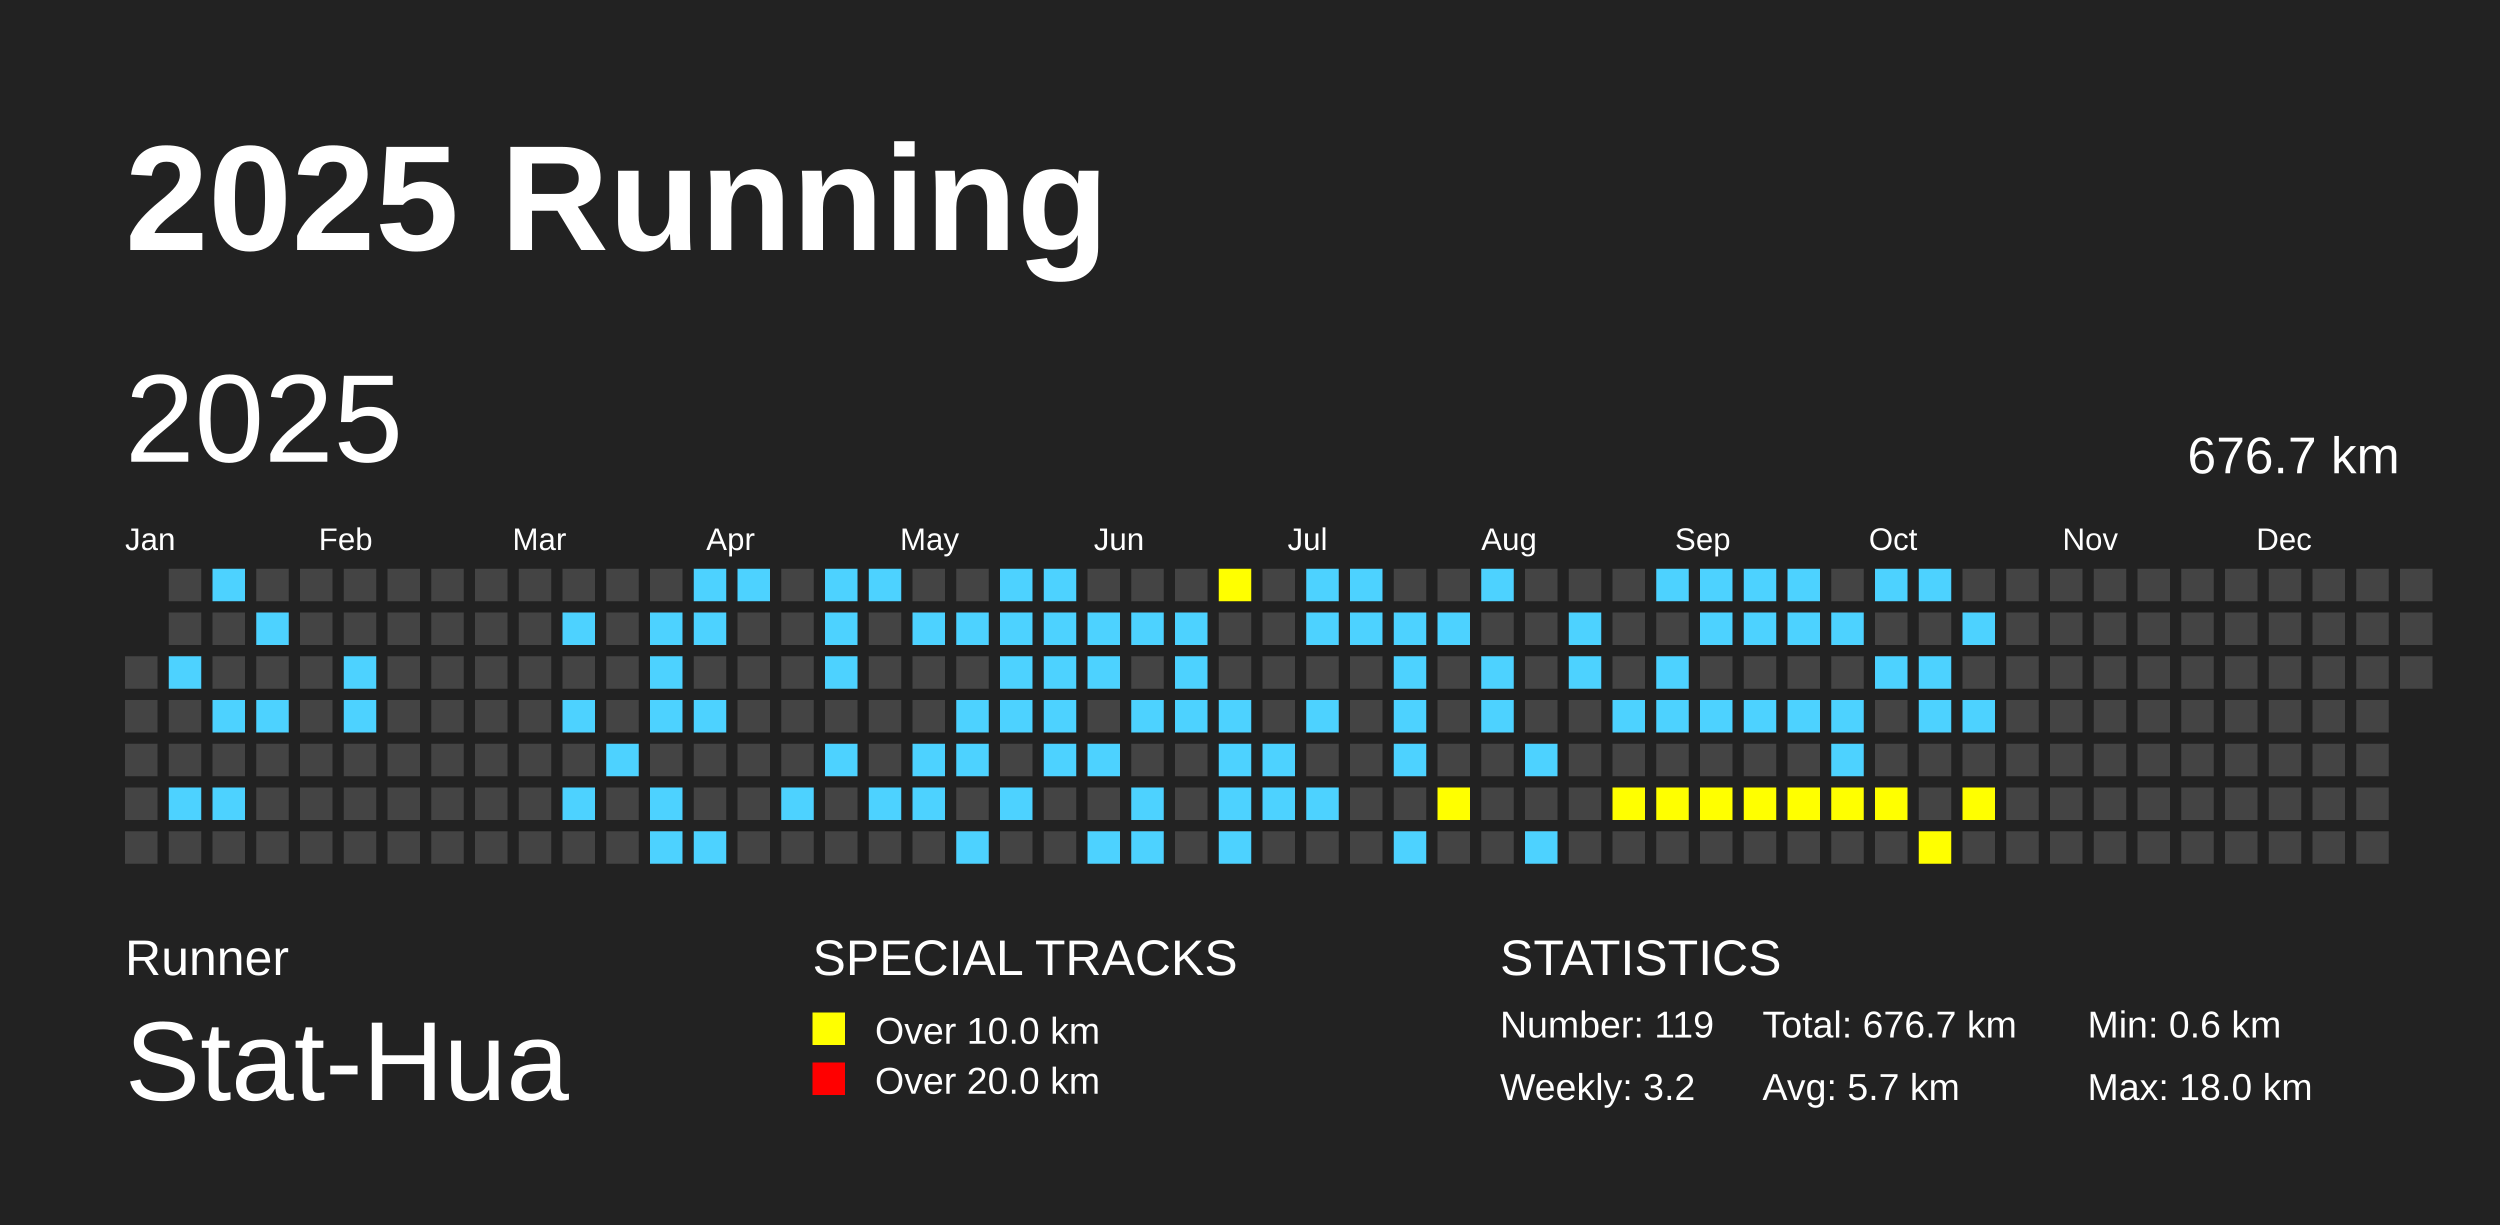
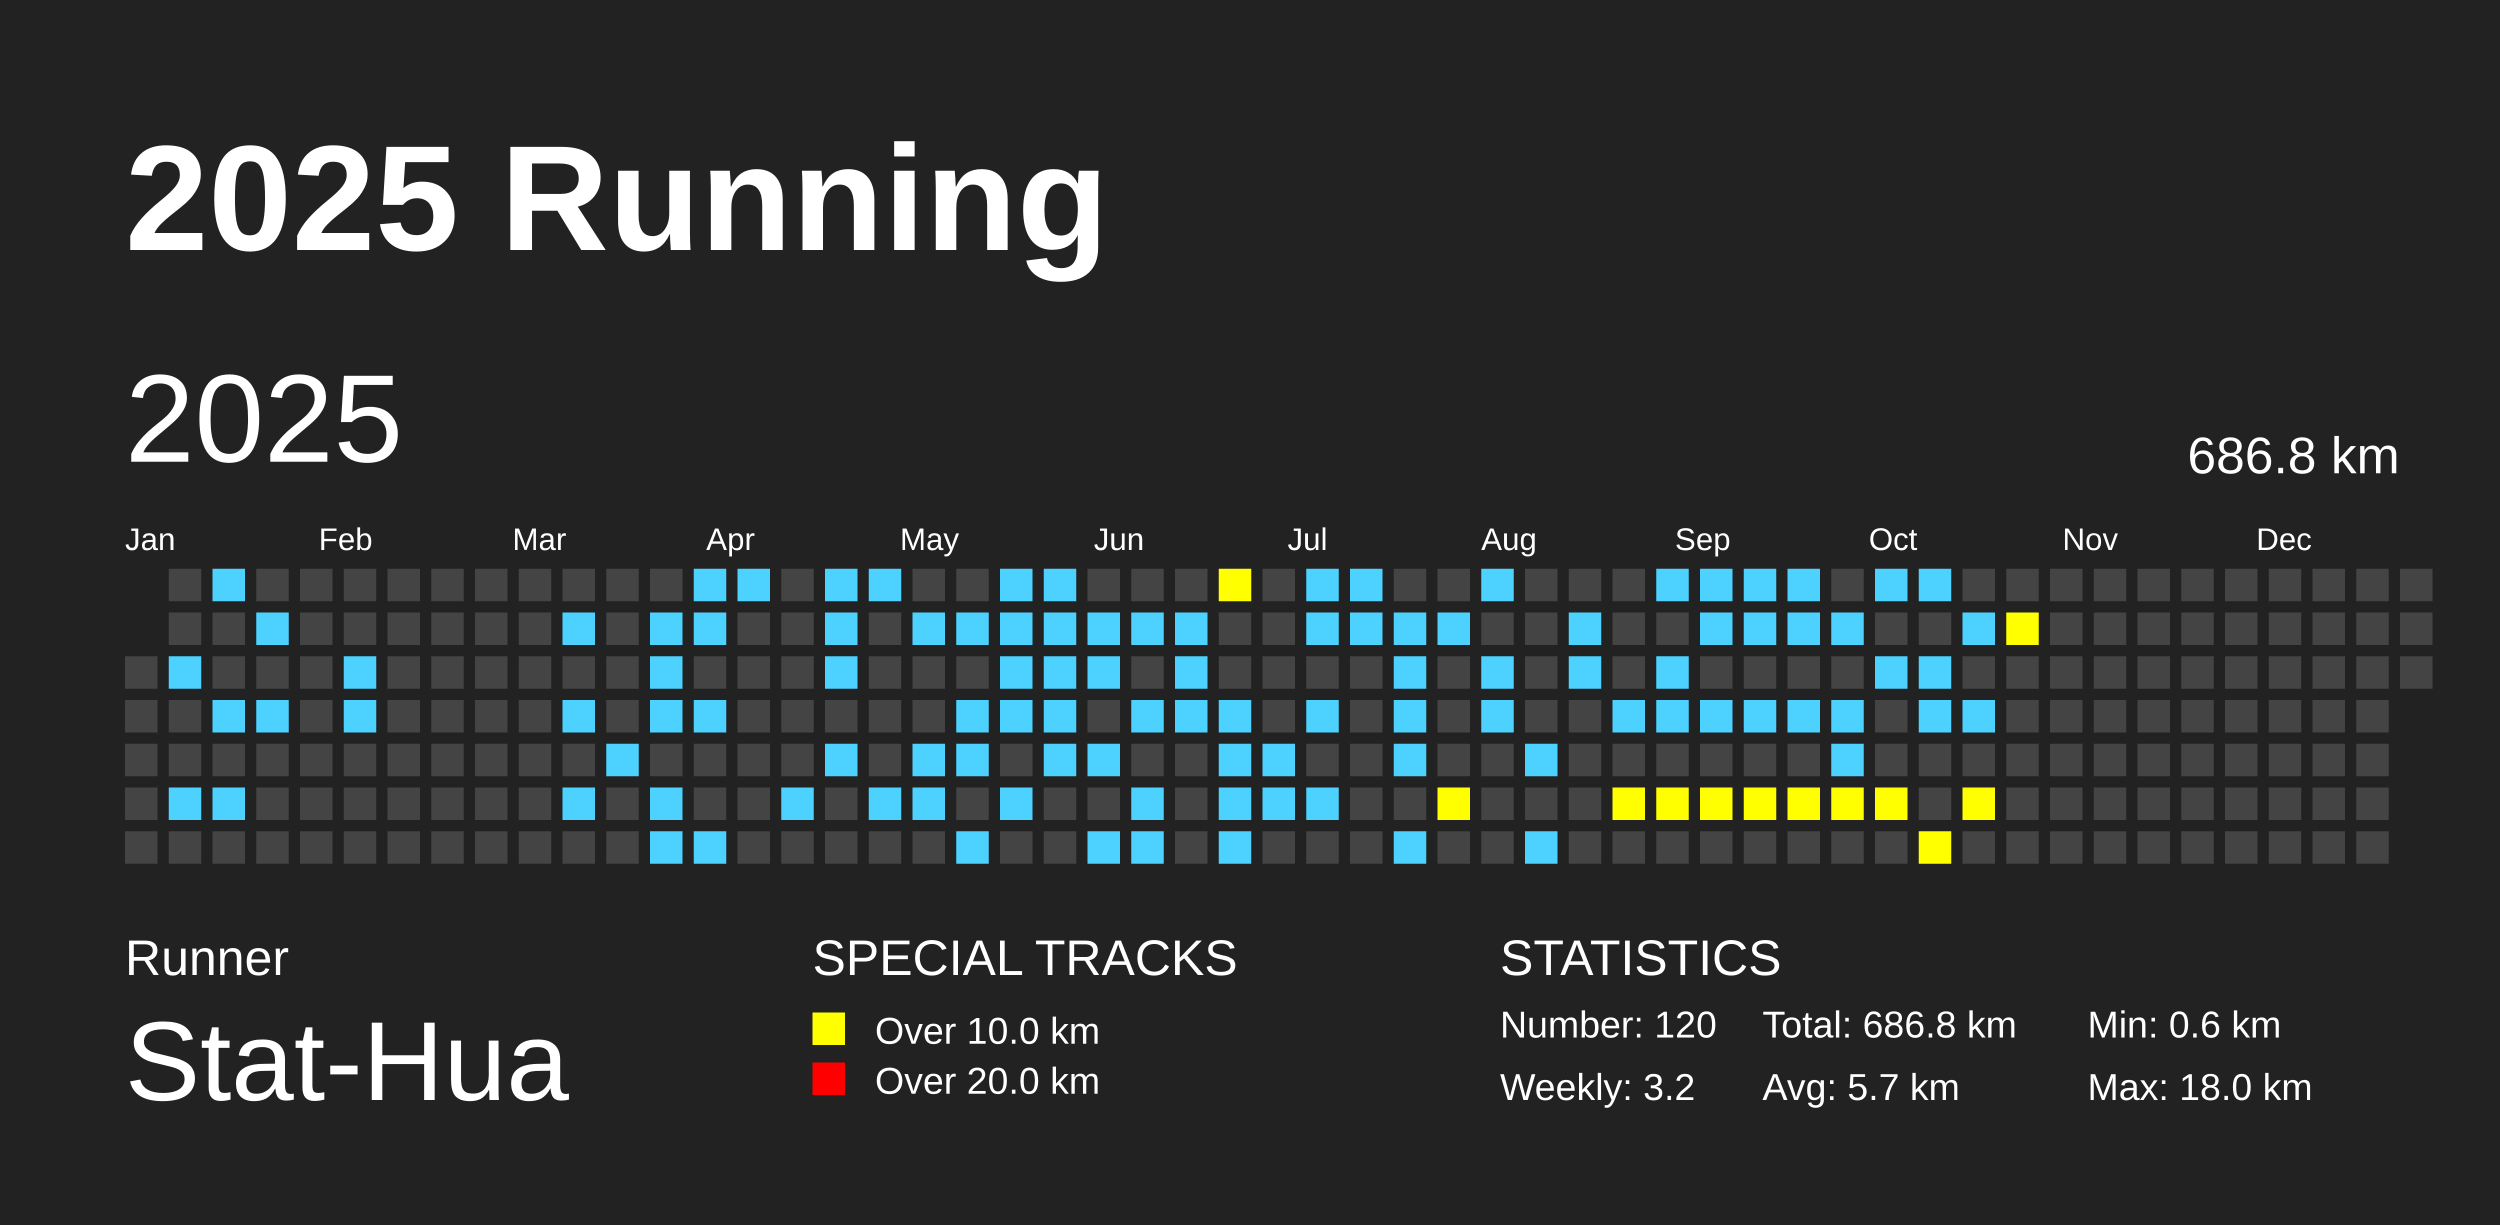
<svg xmlns="http://www.w3.org/2000/svg" baseProfile="full" height="98mm" version="1.1" viewBox="0,0,200,98" width="200mm">
  <defs />
  <rect fill="#222222" height="98" width="200" x="0" y="0" />
  <text fill="#FFFFFF" style="font-size:12px; font-family:Arial; font-weight:bold;" x="10" y="20">2025 Running</text>
  <text fill="#FFFFFF" style="font-size:4px; font-family:Arial" x="10" y="78">Runner</text>
  <text fill="#FFFFFF" style="font-size:9px; font-family:Arial" x="10" y="88">Stat-Hua</text>
  <text fill="#FFFFFF" style="font-size:4px; font-family:Arial" x="65" y="78">SPECIAL TRACKS</text>
  <rect fill="yellow" height="2.6" width="2.6" x="65" y="81" />
  <text fill="#FFFFFF" style="font-size:3px; font-family:Arial" x="70" y="83.5">Over 10.0 km</text>
  <rect fill="red" height="2.6" width="2.6" x="65" y="85" />
  <text fill="#FFFFFF" style="font-size:3px; font-family:Arial" x="70" y="87.5">Over 20.0 km</text>
  <text fill="#FFFFFF" style="font-size:4px; font-family:Arial" x="120" y="78">STATISTICS</text>
-   <text fill="#FFFFFF" style="font-size:3px; font-family:Arial" x="120" y="83">Number: 119</text>
+   <text fill="#FFFFFF" style="font-size:3px; font-family:Arial" x="120" y="83">Number: 120</text>
  <text fill="#FFFFFF" style="font-size:3px; font-family:Arial" x="120" y="88">Weekly: 3.2</text>
-   <text fill="#FFFFFF" style="font-size:3px; font-family:Arial" x="141" y="83">Total: 676.7 km</text>
+   <text fill="#FFFFFF" style="font-size:3px; font-family:Arial" x="141" y="83">Total: 686.8 km</text>
  <text fill="#FFFFFF" style="font-size:3px; font-family:Arial" x="141" y="88">Avg: 5.7 km</text>
  <text fill="#FFFFFF" style="font-size:3px; font-family:Arial" x="167" y="83">Min: 0.6 km</text>
  <text fill="#FFFFFF" style="font-size:3px; font-family:Arial" x="167" y="88">Max: 18.0 km</text>
  <text dominant-baseline="hanging" fill="#FFFFFF" style="font-size:10.0px; font-family:Arial;" x="10" y="30">2025</text>
-   <text dominant-baseline="hanging" fill="#FFFFFF" style="font-size:4.125px; font-family:Arial;" x="175" y="35">676.7 km</text>
+   <text dominant-baseline="hanging" fill="#FFFFFF" style="font-size:4.125px; font-family:Arial;" x="175" y="35">686.8 km</text>
  <text fill="#FFFFFF" style="font-size:2.5px; font-family:Arial" x="10.0" y="44">Jan</text>
  <text fill="#FFFFFF" style="font-size:2.5px; font-family:Arial" x="25.5" y="44">Feb</text>
  <text fill="#FFFFFF" style="font-size:2.5px; font-family:Arial" x="41.0" y="44">Mar</text>
  <text fill="#FFFFFF" style="font-size:2.5px; font-family:Arial" x="56.5" y="44">Apr</text>
  <text fill="#FFFFFF" style="font-size:2.5px; font-family:Arial" x="72.0" y="44">May</text>
  <text fill="#FFFFFF" style="font-size:2.5px; font-family:Arial" x="87.5" y="44">Jun</text>
  <text fill="#FFFFFF" style="font-size:2.5px; font-family:Arial" x="103.0" y="44">Jul</text>
  <text fill="#FFFFFF" style="font-size:2.5px; font-family:Arial" x="118.5" y="44">Aug</text>
  <text fill="#FFFFFF" style="font-size:2.5px; font-family:Arial" x="134.0" y="44">Sep</text>
  <text fill="#FFFFFF" style="font-size:2.5px; font-family:Arial" x="149.5" y="44">Oct</text>
  <text fill="#FFFFFF" style="font-size:2.5px; font-family:Arial" x="165.0" y="44">Nov</text>
  <text fill="#FFFFFF" style="font-size:2.5px; font-family:Arial" x="180.5" y="44">Dec</text>
  <rect fill="#444444" height="2.6" width="2.6" x="10.0" y="52.5" />
  <rect fill="#444444" height="2.6" width="2.6" x="10.0" y="56.0" />
  <rect fill="#444444" height="2.6" width="2.6" x="10.0" y="59.5" />
  <rect fill="#444444" height="2.6" width="2.6" x="10.0" y="63.0" />
  <rect fill="#444444" height="2.6" width="2.6" x="10.0" y="66.5" />
  <rect fill="#444444" height="2.6" width="2.6" x="13.5" y="45.5" />
  <rect fill="#444444" height="2.6" width="2.6" x="13.5" y="49.0" />
  <rect fill="#4DD2FF" height="2.6" width="2.6" x="13.5" y="52.5" />
  <rect fill="#444444" height="2.6" width="2.6" x="13.5" y="56.0" />
  <rect fill="#444444" height="2.6" width="2.6" x="13.5" y="59.5" />
  <rect fill="#4DD2FF" height="2.6" width="2.6" x="13.5" y="63.0" />
  <rect fill="#444444" height="2.6" width="2.6" x="13.5" y="66.5" />
  <rect fill="#4DD2FF" height="2.6" width="2.6" x="17.0" y="45.5" />
  <rect fill="#444444" height="2.6" width="2.6" x="17.0" y="49.0" />
  <rect fill="#444444" height="2.6" width="2.6" x="17.0" y="52.5" />
  <rect fill="#4DD2FF" height="2.6" width="2.6" x="17.0" y="56.0" />
  <rect fill="#444444" height="2.6" width="2.6" x="17.0" y="59.5" />
  <rect fill="#4DD2FF" height="2.6" width="2.6" x="17.0" y="63.0" />
  <rect fill="#444444" height="2.6" width="2.6" x="17.0" y="66.5" />
  <rect fill="#444444" height="2.6" width="2.6" x="20.5" y="45.5" />
  <rect fill="#4DD2FF" height="2.6" width="2.6" x="20.5" y="49.0" />
  <rect fill="#444444" height="2.6" width="2.6" x="20.5" y="52.5" />
  <rect fill="#4DD2FF" height="2.6" width="2.6" x="20.5" y="56.0" />
  <rect fill="#444444" height="2.6" width="2.6" x="20.5" y="59.5" />
  <rect fill="#444444" height="2.6" width="2.6" x="20.5" y="63.0" />
  <rect fill="#444444" height="2.6" width="2.6" x="20.5" y="66.5" />
  <rect fill="#444444" height="2.6" width="2.6" x="24.0" y="45.5" />
  <rect fill="#444444" height="2.6" width="2.6" x="24.0" y="49.0" />
  <rect fill="#444444" height="2.6" width="2.6" x="24.0" y="52.5" />
  <rect fill="#444444" height="2.6" width="2.6" x="24.0" y="56.0" />
  <rect fill="#444444" height="2.6" width="2.6" x="24.0" y="59.5" />
  <rect fill="#444444" height="2.6" width="2.6" x="24.0" y="63.0" />
  <rect fill="#444444" height="2.6" width="2.6" x="24.0" y="66.5" />
  <rect fill="#444444" height="2.6" width="2.6" x="27.5" y="45.5" />
  <rect fill="#444444" height="2.6" width="2.6" x="27.5" y="49.0" />
  <rect fill="#4DD2FF" height="2.6" width="2.6" x="27.5" y="52.5" />
  <rect fill="#4DD2FF" height="2.6" width="2.6" x="27.5" y="56.0" />
  <rect fill="#444444" height="2.6" width="2.6" x="27.5" y="59.5" />
  <rect fill="#444444" height="2.6" width="2.6" x="27.5" y="63.0" />
  <rect fill="#444444" height="2.6" width="2.6" x="27.5" y="66.5" />
  <rect fill="#444444" height="2.6" width="2.6" x="31.0" y="45.5" />
  <rect fill="#444444" height="2.6" width="2.6" x="31.0" y="49.0" />
  <rect fill="#444444" height="2.6" width="2.6" x="31.0" y="52.5" />
  <rect fill="#444444" height="2.6" width="2.6" x="31.0" y="56.0" />
  <rect fill="#444444" height="2.6" width="2.6" x="31.0" y="59.5" />
  <rect fill="#444444" height="2.6" width="2.6" x="31.0" y="63.0" />
  <rect fill="#444444" height="2.6" width="2.6" x="31.0" y="66.5" />
  <rect fill="#444444" height="2.6" width="2.6" x="34.5" y="45.5" />
  <rect fill="#444444" height="2.6" width="2.6" x="34.5" y="49.0" />
  <rect fill="#444444" height="2.6" width="2.6" x="34.5" y="52.5" />
  <rect fill="#444444" height="2.6" width="2.6" x="34.5" y="56.0" />
  <rect fill="#444444" height="2.6" width="2.6" x="34.5" y="59.5" />
  <rect fill="#444444" height="2.6" width="2.6" x="34.5" y="63.0" />
  <rect fill="#444444" height="2.6" width="2.6" x="34.5" y="66.5" />
  <rect fill="#444444" height="2.6" width="2.6" x="38.0" y="45.5" />
  <rect fill="#444444" height="2.6" width="2.6" x="38.0" y="49.0" />
  <rect fill="#444444" height="2.6" width="2.6" x="38.0" y="52.5" />
  <rect fill="#444444" height="2.6" width="2.6" x="38.0" y="56.0" />
  <rect fill="#444444" height="2.6" width="2.6" x="38.0" y="59.5" />
  <rect fill="#444444" height="2.6" width="2.6" x="38.0" y="63.0" />
  <rect fill="#444444" height="2.6" width="2.6" x="38.0" y="66.5" />
  <rect fill="#444444" height="2.6" width="2.6" x="41.5" y="45.5" />
  <rect fill="#444444" height="2.6" width="2.6" x="41.5" y="49.0" />
  <rect fill="#444444" height="2.6" width="2.6" x="41.5" y="52.5" />
  <rect fill="#444444" height="2.6" width="2.6" x="41.5" y="56.0" />
  <rect fill="#444444" height="2.6" width="2.6" x="41.5" y="59.5" />
  <rect fill="#444444" height="2.6" width="2.6" x="41.5" y="63.0" />
  <rect fill="#444444" height="2.6" width="2.6" x="41.5" y="66.5" />
  <rect fill="#444444" height="2.6" width="2.6" x="45.0" y="45.5" />
  <rect fill="#4DD2FF" height="2.6" width="2.6" x="45.0" y="49.0" />
  <rect fill="#444444" height="2.6" width="2.6" x="45.0" y="52.5" />
  <rect fill="#4DD2FF" height="2.6" width="2.6" x="45.0" y="56.0" />
  <rect fill="#444444" height="2.6" width="2.6" x="45.0" y="59.5" />
  <rect fill="#4DD2FF" height="2.6" width="2.6" x="45.0" y="63.0" />
  <rect fill="#444444" height="2.6" width="2.6" x="45.0" y="66.5" />
  <rect fill="#444444" height="2.6" width="2.6" x="48.5" y="45.5" />
  <rect fill="#444444" height="2.6" width="2.6" x="48.5" y="49.0" />
  <rect fill="#444444" height="2.6" width="2.6" x="48.5" y="52.5" />
  <rect fill="#444444" height="2.6" width="2.6" x="48.5" y="56.0" />
  <rect fill="#4DD2FF" height="2.6" width="2.6" x="48.5" y="59.5" />
  <rect fill="#444444" height="2.6" width="2.6" x="48.5" y="63.0" />
  <rect fill="#444444" height="2.6" width="2.6" x="48.5" y="66.5" />
  <rect fill="#444444" height="2.6" width="2.6" x="52.0" y="45.5" />
  <rect fill="#4DD2FF" height="2.6" width="2.6" x="52.0" y="49.0" />
  <rect fill="#4DD2FF" height="2.6" width="2.6" x="52.0" y="52.5" />
  <rect fill="#4DD2FF" height="2.6" width="2.6" x="52.0" y="56.0" />
  <rect fill="#444444" height="2.6" width="2.6" x="52.0" y="59.5" />
  <rect fill="#4DD2FF" height="2.6" width="2.6" x="52.0" y="63.0" />
  <rect fill="#4DD2FF" height="2.6" width="2.6" x="52.0" y="66.5" />
  <rect fill="#4DD2FF" height="2.6" width="2.6" x="55.5" y="45.5" />
  <rect fill="#4DD2FF" height="2.6" width="2.6" x="55.5" y="49.0" />
  <rect fill="#444444" height="2.6" width="2.6" x="55.5" y="52.5" />
  <rect fill="#4DD2FF" height="2.6" width="2.6" x="55.5" y="56.0" />
  <rect fill="#444444" height="2.6" width="2.6" x="55.5" y="59.5" />
  <rect fill="#444444" height="2.6" width="2.6" x="55.5" y="63.0" />
  <rect fill="#4DD2FF" height="2.6" width="2.6" x="55.5" y="66.5" />
  <rect fill="#4DD2FF" height="2.6" width="2.6" x="59.0" y="45.5" />
  <rect fill="#444444" height="2.6" width="2.6" x="59.0" y="49.0" />
  <rect fill="#444444" height="2.6" width="2.6" x="59.0" y="52.5" />
  <rect fill="#444444" height="2.6" width="2.6" x="59.0" y="56.0" />
  <rect fill="#444444" height="2.6" width="2.6" x="59.0" y="59.5" />
  <rect fill="#444444" height="2.6" width="2.6" x="59.0" y="63.0" />
  <rect fill="#444444" height="2.6" width="2.6" x="59.0" y="66.5" />
  <rect fill="#444444" height="2.6" width="2.6" x="62.5" y="45.5" />
  <rect fill="#444444" height="2.6" width="2.6" x="62.5" y="49.0" />
  <rect fill="#444444" height="2.6" width="2.6" x="62.5" y="52.5" />
  <rect fill="#444444" height="2.6" width="2.6" x="62.5" y="56.0" />
  <rect fill="#444444" height="2.6" width="2.6" x="62.5" y="59.5" />
  <rect fill="#4DD2FF" height="2.6" width="2.6" x="62.5" y="63.0" />
  <rect fill="#444444" height="2.6" width="2.6" x="62.5" y="66.5" />
  <rect fill="#4DD2FF" height="2.6" width="2.6" x="66.0" y="45.5" />
  <rect fill="#4DD2FF" height="2.6" width="2.6" x="66.0" y="49.0" />
  <rect fill="#4DD2FF" height="2.6" width="2.6" x="66.0" y="52.5" />
  <rect fill="#444444" height="2.6" width="2.6" x="66.0" y="56.0" />
  <rect fill="#4DD2FF" height="2.6" width="2.6" x="66.0" y="59.5" />
  <rect fill="#444444" height="2.6" width="2.6" x="66.0" y="63.0" />
  <rect fill="#444444" height="2.6" width="2.6" x="66.0" y="66.5" />
  <rect fill="#4DD2FF" height="2.6" width="2.6" x="69.5" y="45.5" />
  <rect fill="#444444" height="2.6" width="2.6" x="69.5" y="49.0" />
  <rect fill="#444444" height="2.6" width="2.6" x="69.5" y="52.5" />
  <rect fill="#444444" height="2.6" width="2.6" x="69.5" y="56.0" />
  <rect fill="#444444" height="2.6" width="2.6" x="69.5" y="59.5" />
  <rect fill="#4DD2FF" height="2.6" width="2.6" x="69.5" y="63.0" />
  <rect fill="#444444" height="2.6" width="2.6" x="69.5" y="66.5" />
  <rect fill="#444444" height="2.6" width="2.6" x="73.0" y="45.5" />
  <rect fill="#4DD2FF" height="2.6" width="2.6" x="73.0" y="49.0" />
  <rect fill="#444444" height="2.6" width="2.6" x="73.0" y="52.5" />
  <rect fill="#444444" height="2.6" width="2.6" x="73.0" y="56.0" />
  <rect fill="#4DD2FF" height="2.6" width="2.6" x="73.0" y="59.5" />
  <rect fill="#4DD2FF" height="2.6" width="2.6" x="73.0" y="63.0" />
  <rect fill="#444444" height="2.6" width="2.6" x="73.0" y="66.5" />
  <rect fill="#444444" height="2.6" width="2.6" x="76.5" y="45.5" />
  <rect fill="#4DD2FF" height="2.6" width="2.6" x="76.5" y="49.0" />
  <rect fill="#444444" height="2.6" width="2.6" x="76.5" y="52.5" />
  <rect fill="#4DD2FF" height="2.6" width="2.6" x="76.5" y="56.0" />
  <rect fill="#4DD2FF" height="2.6" width="2.6" x="76.5" y="59.5" />
  <rect fill="#444444" height="2.6" width="2.6" x="76.5" y="63.0" />
  <rect fill="#4DD2FF" height="2.6" width="2.6" x="76.5" y="66.5" />
  <rect fill="#4DD2FF" height="2.6" width="2.6" x="80.0" y="45.5" />
  <rect fill="#4DD2FF" height="2.6" width="2.6" x="80.0" y="49.0" />
  <rect fill="#4DD2FF" height="2.6" width="2.6" x="80.0" y="52.5" />
  <rect fill="#4DD2FF" height="2.6" width="2.6" x="80.0" y="56.0" />
  <rect fill="#444444" height="2.6" width="2.6" x="80.0" y="59.5" />
  <rect fill="#4DD2FF" height="2.6" width="2.6" x="80.0" y="63.0" />
  <rect fill="#444444" height="2.6" width="2.6" x="80.0" y="66.5" />
  <rect fill="#4DD2FF" height="2.6" width="2.6" x="83.5" y="45.5" />
  <rect fill="#4DD2FF" height="2.6" width="2.6" x="83.5" y="49.0" />
  <rect fill="#4DD2FF" height="2.6" width="2.6" x="83.5" y="52.5" />
  <rect fill="#4DD2FF" height="2.6" width="2.6" x="83.5" y="56.0" />
  <rect fill="#4DD2FF" height="2.6" width="2.6" x="83.5" y="59.5" />
  <rect fill="#444444" height="2.6" width="2.6" x="83.5" y="63.0" />
  <rect fill="#444444" height="2.6" width="2.6" x="83.5" y="66.5" />
  <rect fill="#444444" height="2.6" width="2.6" x="87.0" y="45.5" />
  <rect fill="#4DD2FF" height="2.6" width="2.6" x="87.0" y="49.0" />
  <rect fill="#4DD2FF" height="2.6" width="2.6" x="87.0" y="52.5" />
  <rect fill="#444444" height="2.6" width="2.6" x="87.0" y="56.0" />
  <rect fill="#4DD2FF" height="2.6" width="2.6" x="87.0" y="59.5" />
  <rect fill="#444444" height="2.6" width="2.6" x="87.0" y="63.0" />
  <rect fill="#4DD2FF" height="2.6" width="2.6" x="87.0" y="66.5" />
  <rect fill="#444444" height="2.6" width="2.6" x="90.5" y="45.5" />
  <rect fill="#4DD2FF" height="2.6" width="2.6" x="90.5" y="49.0" />
  <rect fill="#444444" height="2.6" width="2.6" x="90.5" y="52.5" />
  <rect fill="#4DD2FF" height="2.6" width="2.6" x="90.5" y="56.0" />
  <rect fill="#444444" height="2.6" width="2.6" x="90.5" y="59.5" />
  <rect fill="#4DD2FF" height="2.6" width="2.6" x="90.5" y="63.0" />
  <rect fill="#4DD2FF" height="2.6" width="2.6" x="90.5" y="66.5" />
  <rect fill="#444444" height="2.6" width="2.6" x="94.0" y="45.5" />
  <rect fill="#4DD2FF" height="2.6" width="2.6" x="94.0" y="49.0" />
  <rect fill="#4DD2FF" height="2.6" width="2.6" x="94.0" y="52.5" />
  <rect fill="#4DD2FF" height="2.6" width="2.6" x="94.0" y="56.0" />
  <rect fill="#444444" height="2.6" width="2.6" x="94.0" y="59.5" />
  <rect fill="#444444" height="2.6" width="2.6" x="94.0" y="63.0" />
  <rect fill="#444444" height="2.6" width="2.6" x="94.0" y="66.5" />
  <rect fill="yellow" height="2.6" width="2.6" x="97.5" y="45.5" />
  <rect fill="#444444" height="2.6" width="2.6" x="97.5" y="49.0" />
  <rect fill="#444444" height="2.6" width="2.6" x="97.5" y="52.5" />
  <rect fill="#4DD2FF" height="2.6" width="2.6" x="97.5" y="56.0" />
  <rect fill="#4DD2FF" height="2.6" width="2.6" x="97.5" y="59.5" />
  <rect fill="#4DD2FF" height="2.6" width="2.6" x="97.5" y="63.0" />
  <rect fill="#4DD2FF" height="2.6" width="2.6" x="97.5" y="66.5" />
  <rect fill="#444444" height="2.6" width="2.6" x="101.0" y="45.5" />
  <rect fill="#444444" height="2.6" width="2.6" x="101.0" y="49.0" />
  <rect fill="#444444" height="2.6" width="2.6" x="101.0" y="52.5" />
  <rect fill="#444444" height="2.6" width="2.6" x="101.0" y="56.0" />
  <rect fill="#4DD2FF" height="2.6" width="2.6" x="101.0" y="59.5" />
  <rect fill="#4DD2FF" height="2.6" width="2.6" x="101.0" y="63.0" />
  <rect fill="#444444" height="2.6" width="2.6" x="101.0" y="66.5" />
  <rect fill="#4DD2FF" height="2.6" width="2.6" x="104.5" y="45.5" />
  <rect fill="#4DD2FF" height="2.6" width="2.6" x="104.5" y="49.0" />
  <rect fill="#444444" height="2.6" width="2.6" x="104.5" y="52.5" />
  <rect fill="#4DD2FF" height="2.6" width="2.6" x="104.5" y="56.0" />
  <rect fill="#444444" height="2.6" width="2.6" x="104.5" y="59.5" />
  <rect fill="#4DD2FF" height="2.6" width="2.6" x="104.5" y="63.0" />
  <rect fill="#444444" height="2.6" width="2.6" x="104.5" y="66.5" />
  <rect fill="#4DD2FF" height="2.6" width="2.6" x="108.0" y="45.5" />
  <rect fill="#4DD2FF" height="2.6" width="2.6" x="108.0" y="49.0" />
  <rect fill="#444444" height="2.6" width="2.6" x="108.0" y="52.5" />
  <rect fill="#444444" height="2.6" width="2.6" x="108.0" y="56.0" />
  <rect fill="#444444" height="2.6" width="2.6" x="108.0" y="59.5" />
  <rect fill="#444444" height="2.6" width="2.6" x="108.0" y="63.0" />
  <rect fill="#444444" height="2.6" width="2.6" x="108.0" y="66.5" />
  <rect fill="#444444" height="2.6" width="2.6" x="111.5" y="45.5" />
  <rect fill="#4DD2FF" height="2.6" width="2.6" x="111.5" y="49.0" />
  <rect fill="#4DD2FF" height="2.6" width="2.6" x="111.5" y="52.5" />
  <rect fill="#4DD2FF" height="2.6" width="2.6" x="111.5" y="56.0" />
  <rect fill="#4DD2FF" height="2.6" width="2.6" x="111.5" y="59.5" />
  <rect fill="#444444" height="2.6" width="2.6" x="111.5" y="63.0" />
  <rect fill="#4DD2FF" height="2.6" width="2.6" x="111.5" y="66.5" />
  <rect fill="#444444" height="2.6" width="2.6" x="115.0" y="45.5" />
  <rect fill="#4DD2FF" height="2.6" width="2.6" x="115.0" y="49.0" />
  <rect fill="#444444" height="2.6" width="2.6" x="115.0" y="52.5" />
  <rect fill="#444444" height="2.6" width="2.6" x="115.0" y="56.0" />
  <rect fill="#444444" height="2.6" width="2.6" x="115.0" y="59.5" />
  <rect fill="yellow" height="2.6" width="2.6" x="115.0" y="63.0" />
  <rect fill="#444444" height="2.6" width="2.6" x="115.0" y="66.5" />
  <rect fill="#4DD2FF" height="2.6" width="2.6" x="118.5" y="45.5" />
  <rect fill="#444444" height="2.6" width="2.6" x="118.5" y="49.0" />
  <rect fill="#4DD2FF" height="2.6" width="2.6" x="118.5" y="52.5" />
  <rect fill="#4DD2FF" height="2.6" width="2.6" x="118.5" y="56.0" />
  <rect fill="#444444" height="2.6" width="2.6" x="118.5" y="59.5" />
  <rect fill="#444444" height="2.6" width="2.6" x="118.5" y="63.0" />
  <rect fill="#444444" height="2.6" width="2.6" x="118.5" y="66.5" />
  <rect fill="#444444" height="2.6" width="2.6" x="122.0" y="45.5" />
  <rect fill="#444444" height="2.6" width="2.6" x="122.0" y="49.0" />
  <rect fill="#444444" height="2.6" width="2.6" x="122.0" y="52.5" />
  <rect fill="#444444" height="2.6" width="2.6" x="122.0" y="56.0" />
  <rect fill="#4DD2FF" height="2.6" width="2.6" x="122.0" y="59.5" />
  <rect fill="#444444" height="2.6" width="2.6" x="122.0" y="63.0" />
  <rect fill="#4DD2FF" height="2.6" width="2.6" x="122.0" y="66.5" />
  <rect fill="#444444" height="2.6" width="2.6" x="125.5" y="45.5" />
  <rect fill="#4DD2FF" height="2.6" width="2.6" x="125.5" y="49.0" />
  <rect fill="#4DD2FF" height="2.6" width="2.6" x="125.5" y="52.5" />
  <rect fill="#444444" height="2.6" width="2.6" x="125.5" y="56.0" />
  <rect fill="#444444" height="2.6" width="2.6" x="125.5" y="59.5" />
  <rect fill="#444444" height="2.6" width="2.6" x="125.5" y="63.0" />
  <rect fill="#444444" height="2.6" width="2.6" x="125.5" y="66.5" />
  <rect fill="#444444" height="2.6" width="2.6" x="129.0" y="45.5" />
  <rect fill="#444444" height="2.6" width="2.6" x="129.0" y="49.0" />
  <rect fill="#444444" height="2.6" width="2.6" x="129.0" y="52.5" />
  <rect fill="#4DD2FF" height="2.6" width="2.6" x="129.0" y="56.0" />
  <rect fill="#444444" height="2.6" width="2.6" x="129.0" y="59.5" />
  <rect fill="yellow" height="2.6" width="2.6" x="129.0" y="63.0" />
  <rect fill="#444444" height="2.6" width="2.6" x="129.0" y="66.5" />
  <rect fill="#4DD2FF" height="2.6" width="2.6" x="132.5" y="45.5" />
  <rect fill="#444444" height="2.6" width="2.6" x="132.5" y="49.0" />
  <rect fill="#4DD2FF" height="2.6" width="2.6" x="132.5" y="52.5" />
  <rect fill="#4DD2FF" height="2.6" width="2.6" x="132.5" y="56.0" />
  <rect fill="#444444" height="2.6" width="2.6" x="132.5" y="59.5" />
  <rect fill="yellow" height="2.6" width="2.6" x="132.5" y="63.0" />
  <rect fill="#444444" height="2.6" width="2.6" x="132.5" y="66.5" />
  <rect fill="#4DD2FF" height="2.6" width="2.6" x="136.0" y="45.5" />
  <rect fill="#4DD2FF" height="2.6" width="2.6" x="136.0" y="49.0" />
  <rect fill="#444444" height="2.6" width="2.6" x="136.0" y="52.5" />
  <rect fill="#4DD2FF" height="2.6" width="2.6" x="136.0" y="56.0" />
  <rect fill="#444444" height="2.6" width="2.6" x="136.0" y="59.5" />
  <rect fill="yellow" height="2.6" width="2.6" x="136.0" y="63.0" />
  <rect fill="#444444" height="2.6" width="2.6" x="136.0" y="66.5" />
  <rect fill="#4DD2FF" height="2.6" width="2.6" x="139.5" y="45.5" />
  <rect fill="#4DD2FF" height="2.6" width="2.6" x="139.5" y="49.0" />
  <rect fill="#444444" height="2.6" width="2.6" x="139.5" y="52.5" />
  <rect fill="#4DD2FF" height="2.6" width="2.6" x="139.5" y="56.0" />
  <rect fill="#444444" height="2.6" width="2.6" x="139.5" y="59.5" />
  <rect fill="yellow" height="2.6" width="2.6" x="139.5" y="63.0" />
  <rect fill="#444444" height="2.6" width="2.6" x="139.5" y="66.5" />
  <rect fill="#4DD2FF" height="2.6" width="2.6" x="143.0" y="45.5" />
  <rect fill="#4DD2FF" height="2.6" width="2.6" x="143.0" y="49.0" />
  <rect fill="#444444" height="2.6" width="2.6" x="143.0" y="52.5" />
  <rect fill="#4DD2FF" height="2.6" width="2.6" x="143.0" y="56.0" />
  <rect fill="#444444" height="2.6" width="2.6" x="143.0" y="59.5" />
  <rect fill="yellow" height="2.6" width="2.6" x="143.0" y="63.0" />
  <rect fill="#444444" height="2.6" width="2.6" x="143.0" y="66.5" />
  <rect fill="#444444" height="2.6" width="2.6" x="146.5" y="45.5" />
  <rect fill="#4DD2FF" height="2.6" width="2.6" x="146.5" y="49.0" />
  <rect fill="#444444" height="2.6" width="2.6" x="146.5" y="52.5" />
  <rect fill="#4DD2FF" height="2.6" width="2.6" x="146.5" y="56.0" />
  <rect fill="#4DD2FF" height="2.6" width="2.6" x="146.5" y="59.5" />
  <rect fill="yellow" height="2.6" width="2.6" x="146.5" y="63.0" />
  <rect fill="#444444" height="2.6" width="2.6" x="146.5" y="66.5" />
  <rect fill="#4DD2FF" height="2.6" width="2.6" x="150.0" y="45.5" />
  <rect fill="#444444" height="2.6" width="2.6" x="150.0" y="49.0" />
  <rect fill="#4DD2FF" height="2.6" width="2.6" x="150.0" y="52.5" />
  <rect fill="#444444" height="2.6" width="2.6" x="150.0" y="56.0" />
  <rect fill="#444444" height="2.6" width="2.6" x="150.0" y="59.5" />
  <rect fill="yellow" height="2.6" width="2.6" x="150.0" y="63.0" />
  <rect fill="#444444" height="2.6" width="2.6" x="150.0" y="66.5" />
  <rect fill="#4DD2FF" height="2.6" width="2.6" x="153.5" y="45.5" />
  <rect fill="#444444" height="2.6" width="2.6" x="153.5" y="49.0" />
  <rect fill="#4DD2FF" height="2.6" width="2.6" x="153.5" y="52.5" />
  <rect fill="#4DD2FF" height="2.6" width="2.6" x="153.5" y="56.0" />
  <rect fill="#444444" height="2.6" width="2.6" x="153.5" y="59.5" />
  <rect fill="#444444" height="2.6" width="2.6" x="153.5" y="63.0" />
  <rect fill="yellow" height="2.6" width="2.6" x="153.5" y="66.5" />
  <rect fill="#444444" height="2.6" width="2.6" x="157.0" y="45.5" />
  <rect fill="#4DD2FF" height="2.6" width="2.6" x="157.0" y="49.0" />
  <rect fill="#444444" height="2.6" width="2.6" x="157.0" y="52.5" />
  <rect fill="#4DD2FF" height="2.6" width="2.6" x="157.0" y="56.0" />
  <rect fill="#444444" height="2.6" width="2.6" x="157.0" y="59.5" />
  <rect fill="yellow" height="2.6" width="2.6" x="157.0" y="63.0" />
  <rect fill="#444444" height="2.6" width="2.6" x="157.0" y="66.5" />
  <rect fill="#444444" height="2.6" width="2.6" x="160.5" y="45.5" />
-   <rect fill="#444444" height="2.6" width="2.6" x="160.5" y="49.0" />
+   <rect fill="yellow" height="2.6" width="2.6" x="160.5" y="49.0" />
  <rect fill="#444444" height="2.6" width="2.6" x="160.5" y="52.5" />
  <rect fill="#444444" height="2.6" width="2.6" x="160.5" y="56.0" />
  <rect fill="#444444" height="2.6" width="2.6" x="160.5" y="59.5" />
  <rect fill="#444444" height="2.6" width="2.6" x="160.5" y="63.0" />
  <rect fill="#444444" height="2.6" width="2.6" x="160.5" y="66.5" />
  <rect fill="#444444" height="2.6" width="2.6" x="164.0" y="45.5" />
  <rect fill="#444444" height="2.6" width="2.6" x="164.0" y="49.0" />
  <rect fill="#444444" height="2.6" width="2.6" x="164.0" y="52.5" />
  <rect fill="#444444" height="2.6" width="2.6" x="164.0" y="56.0" />
  <rect fill="#444444" height="2.6" width="2.6" x="164.0" y="59.5" />
  <rect fill="#444444" height="2.6" width="2.6" x="164.0" y="63.0" />
  <rect fill="#444444" height="2.6" width="2.6" x="164.0" y="66.5" />
  <rect fill="#444444" height="2.6" width="2.6" x="167.5" y="45.5" />
  <rect fill="#444444" height="2.6" width="2.6" x="167.5" y="49.0" />
  <rect fill="#444444" height="2.6" width="2.6" x="167.5" y="52.5" />
  <rect fill="#444444" height="2.6" width="2.6" x="167.5" y="56.0" />
  <rect fill="#444444" height="2.6" width="2.6" x="167.5" y="59.5" />
  <rect fill="#444444" height="2.6" width="2.6" x="167.5" y="63.0" />
  <rect fill="#444444" height="2.6" width="2.6" x="167.5" y="66.5" />
  <rect fill="#444444" height="2.6" width="2.6" x="171.0" y="45.5" />
  <rect fill="#444444" height="2.6" width="2.6" x="171.0" y="49.0" />
  <rect fill="#444444" height="2.6" width="2.6" x="171.0" y="52.5" />
  <rect fill="#444444" height="2.6" width="2.6" x="171.0" y="56.0" />
  <rect fill="#444444" height="2.6" width="2.6" x="171.0" y="59.5" />
  <rect fill="#444444" height="2.6" width="2.6" x="171.0" y="63.0" />
  <rect fill="#444444" height="2.6" width="2.6" x="171.0" y="66.5" />
  <rect fill="#444444" height="2.6" width="2.6" x="174.5" y="45.5" />
  <rect fill="#444444" height="2.6" width="2.6" x="174.5" y="49.0" />
  <rect fill="#444444" height="2.6" width="2.6" x="174.5" y="52.5" />
  <rect fill="#444444" height="2.6" width="2.6" x="174.5" y="56.0" />
  <rect fill="#444444" height="2.6" width="2.6" x="174.5" y="59.5" />
  <rect fill="#444444" height="2.6" width="2.6" x="174.5" y="63.0" />
  <rect fill="#444444" height="2.6" width="2.6" x="174.5" y="66.5" />
  <rect fill="#444444" height="2.6" width="2.6" x="178.0" y="45.5" />
  <rect fill="#444444" height="2.6" width="2.6" x="178.0" y="49.0" />
  <rect fill="#444444" height="2.6" width="2.6" x="178.0" y="52.5" />
  <rect fill="#444444" height="2.6" width="2.6" x="178.0" y="56.0" />
  <rect fill="#444444" height="2.6" width="2.6" x="178.0" y="59.5" />
  <rect fill="#444444" height="2.6" width="2.6" x="178.0" y="63.0" />
  <rect fill="#444444" height="2.6" width="2.6" x="178.0" y="66.5" />
  <rect fill="#444444" height="2.6" width="2.6" x="181.5" y="45.5" />
  <rect fill="#444444" height="2.6" width="2.6" x="181.5" y="49.0" />
  <rect fill="#444444" height="2.6" width="2.6" x="181.5" y="52.5" />
  <rect fill="#444444" height="2.6" width="2.6" x="181.5" y="56.0" />
  <rect fill="#444444" height="2.6" width="2.6" x="181.5" y="59.5" />
  <rect fill="#444444" height="2.6" width="2.6" x="181.5" y="63.0" />
  <rect fill="#444444" height="2.6" width="2.6" x="181.5" y="66.5" />
  <rect fill="#444444" height="2.6" width="2.6" x="185.0" y="45.5" />
  <rect fill="#444444" height="2.6" width="2.6" x="185.0" y="49.0" />
  <rect fill="#444444" height="2.6" width="2.6" x="185.0" y="52.5" />
  <rect fill="#444444" height="2.6" width="2.6" x="185.0" y="56.0" />
  <rect fill="#444444" height="2.6" width="2.6" x="185.0" y="59.5" />
  <rect fill="#444444" height="2.6" width="2.6" x="185.0" y="63.0" />
  <rect fill="#444444" height="2.6" width="2.6" x="185.0" y="66.5" />
  <rect fill="#444444" height="2.6" width="2.6" x="188.5" y="45.5" />
  <rect fill="#444444" height="2.6" width="2.6" x="188.5" y="49.0" />
  <rect fill="#444444" height="2.6" width="2.6" x="188.5" y="52.5" />
  <rect fill="#444444" height="2.6" width="2.6" x="188.5" y="56.0" />
  <rect fill="#444444" height="2.6" width="2.6" x="188.5" y="59.5" />
  <rect fill="#444444" height="2.6" width="2.6" x="188.5" y="63.0" />
  <rect fill="#444444" height="2.6" width="2.6" x="188.5" y="66.5" />
  <rect fill="#444444" height="2.6" width="2.6" x="192.0" y="45.5" />
  <rect fill="#444444" height="2.6" width="2.6" x="192.0" y="49.0" />
  <rect fill="#444444" height="2.6" width="2.6" x="192.0" y="52.5" />
</svg>
